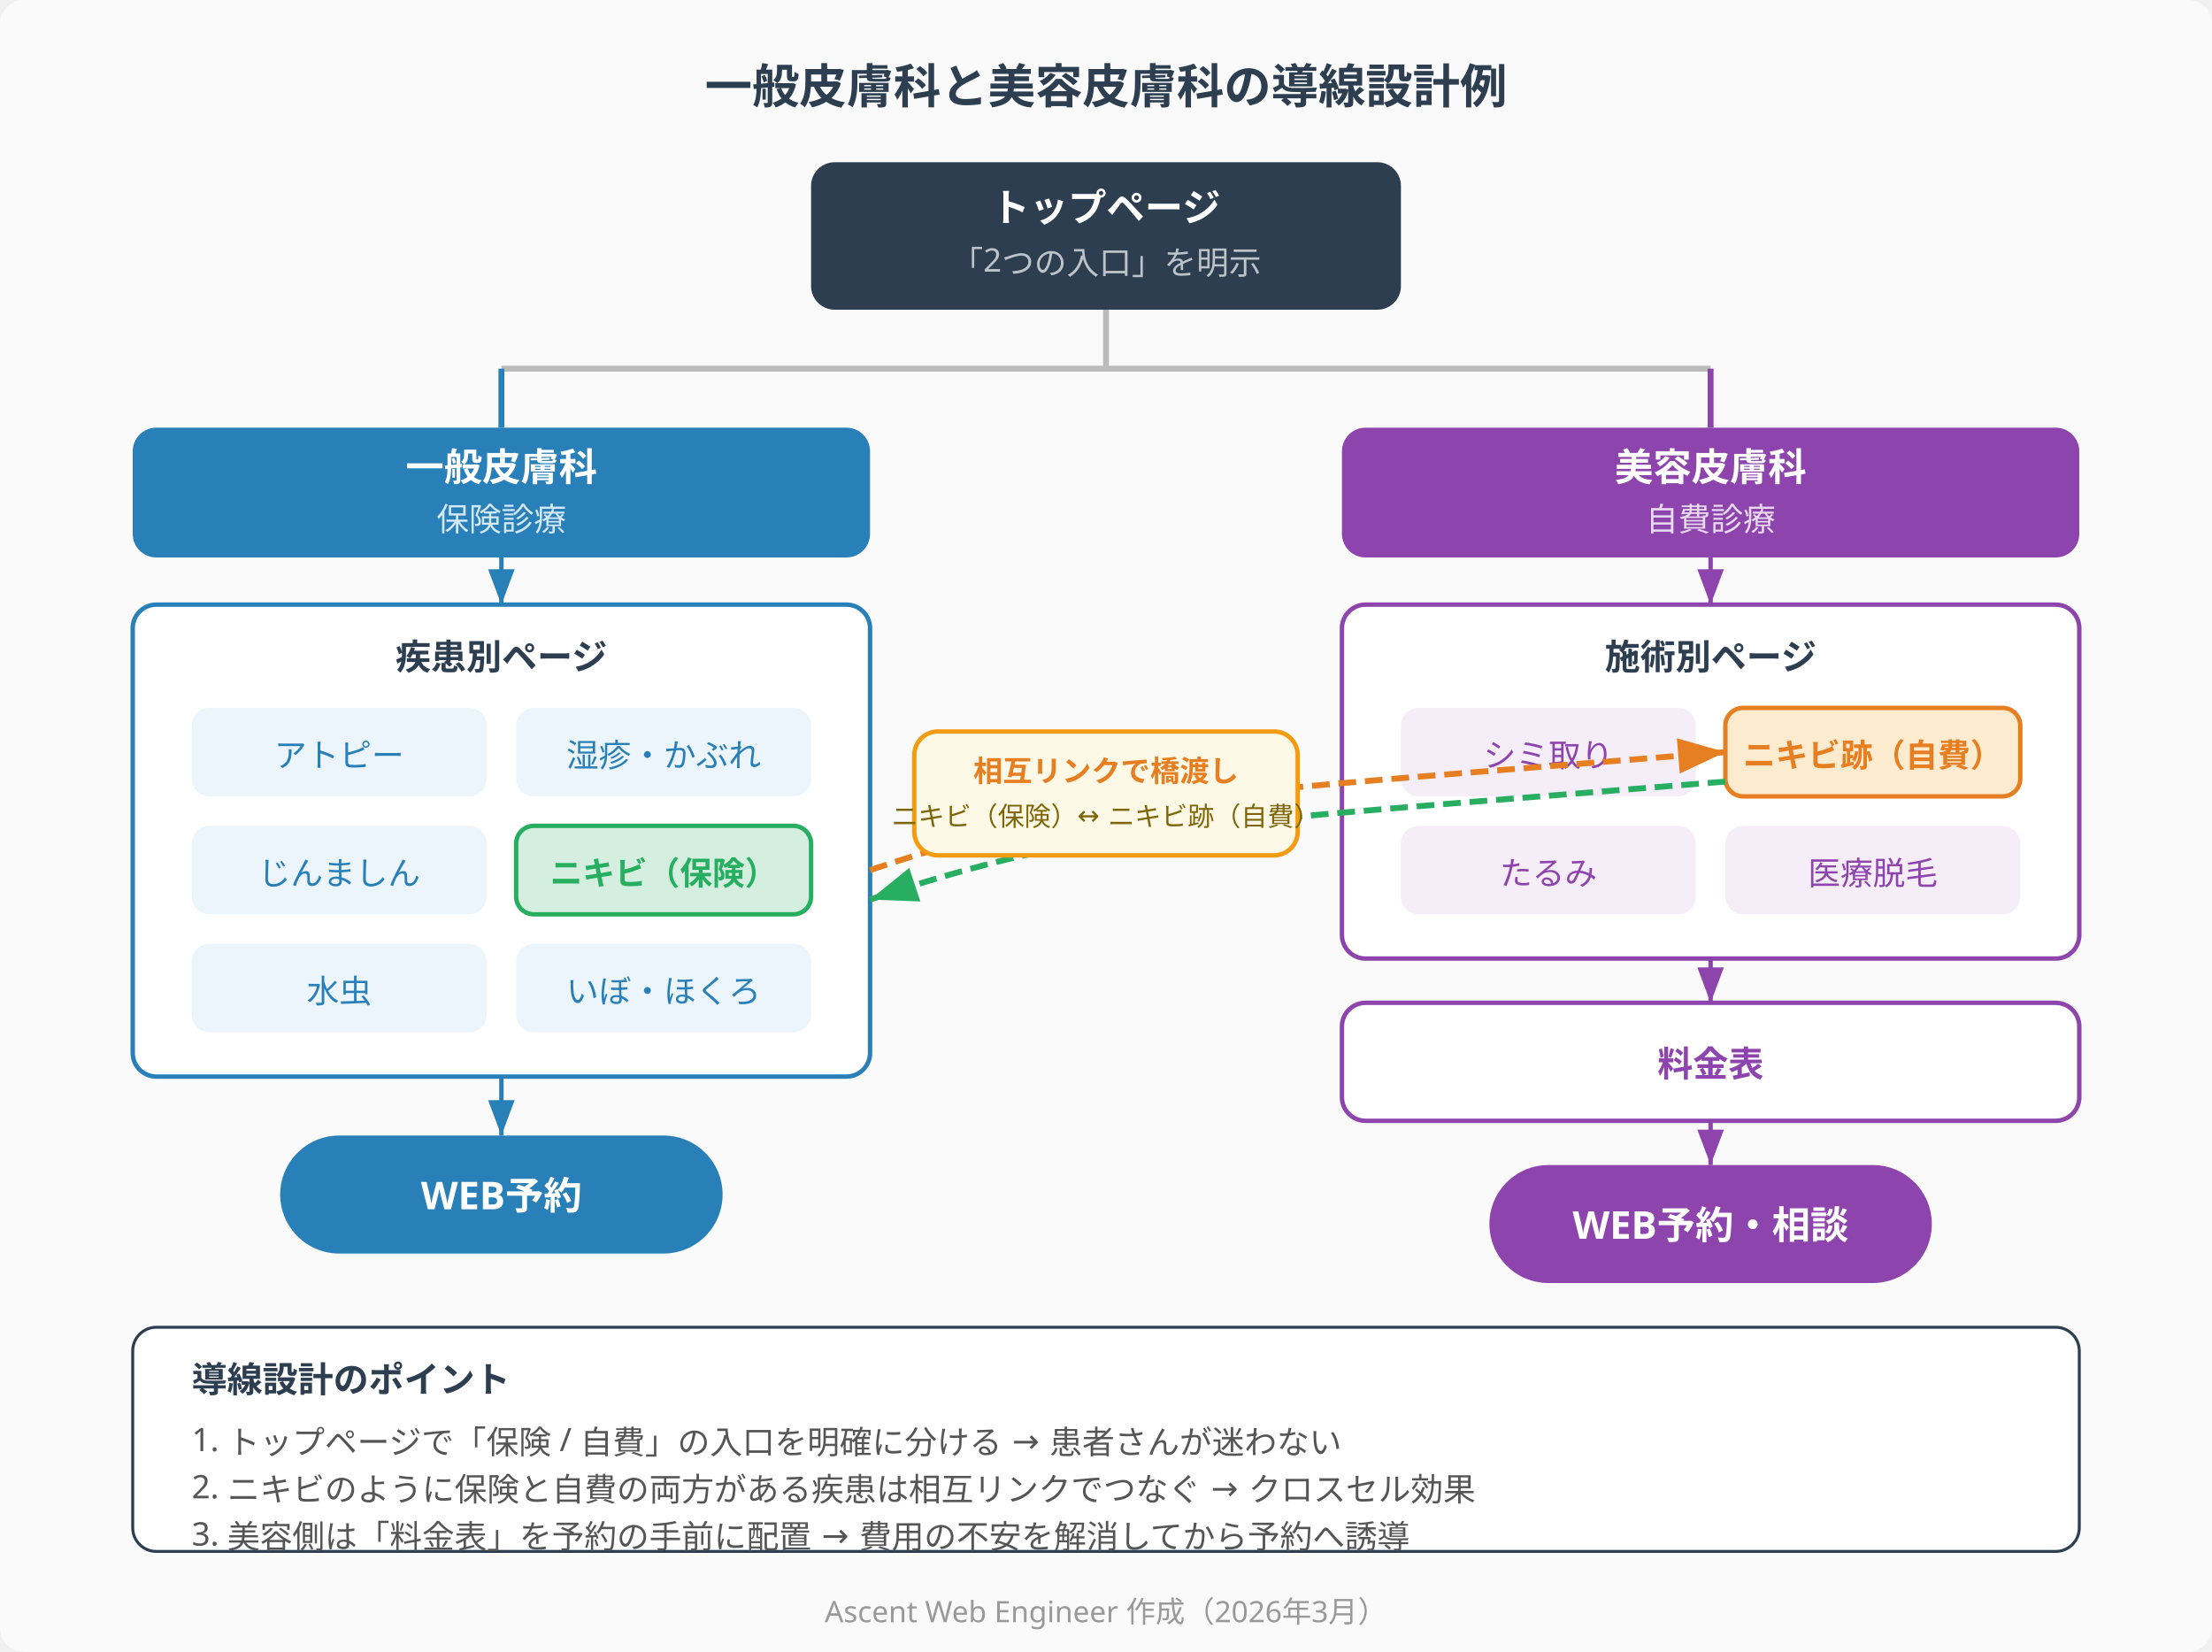
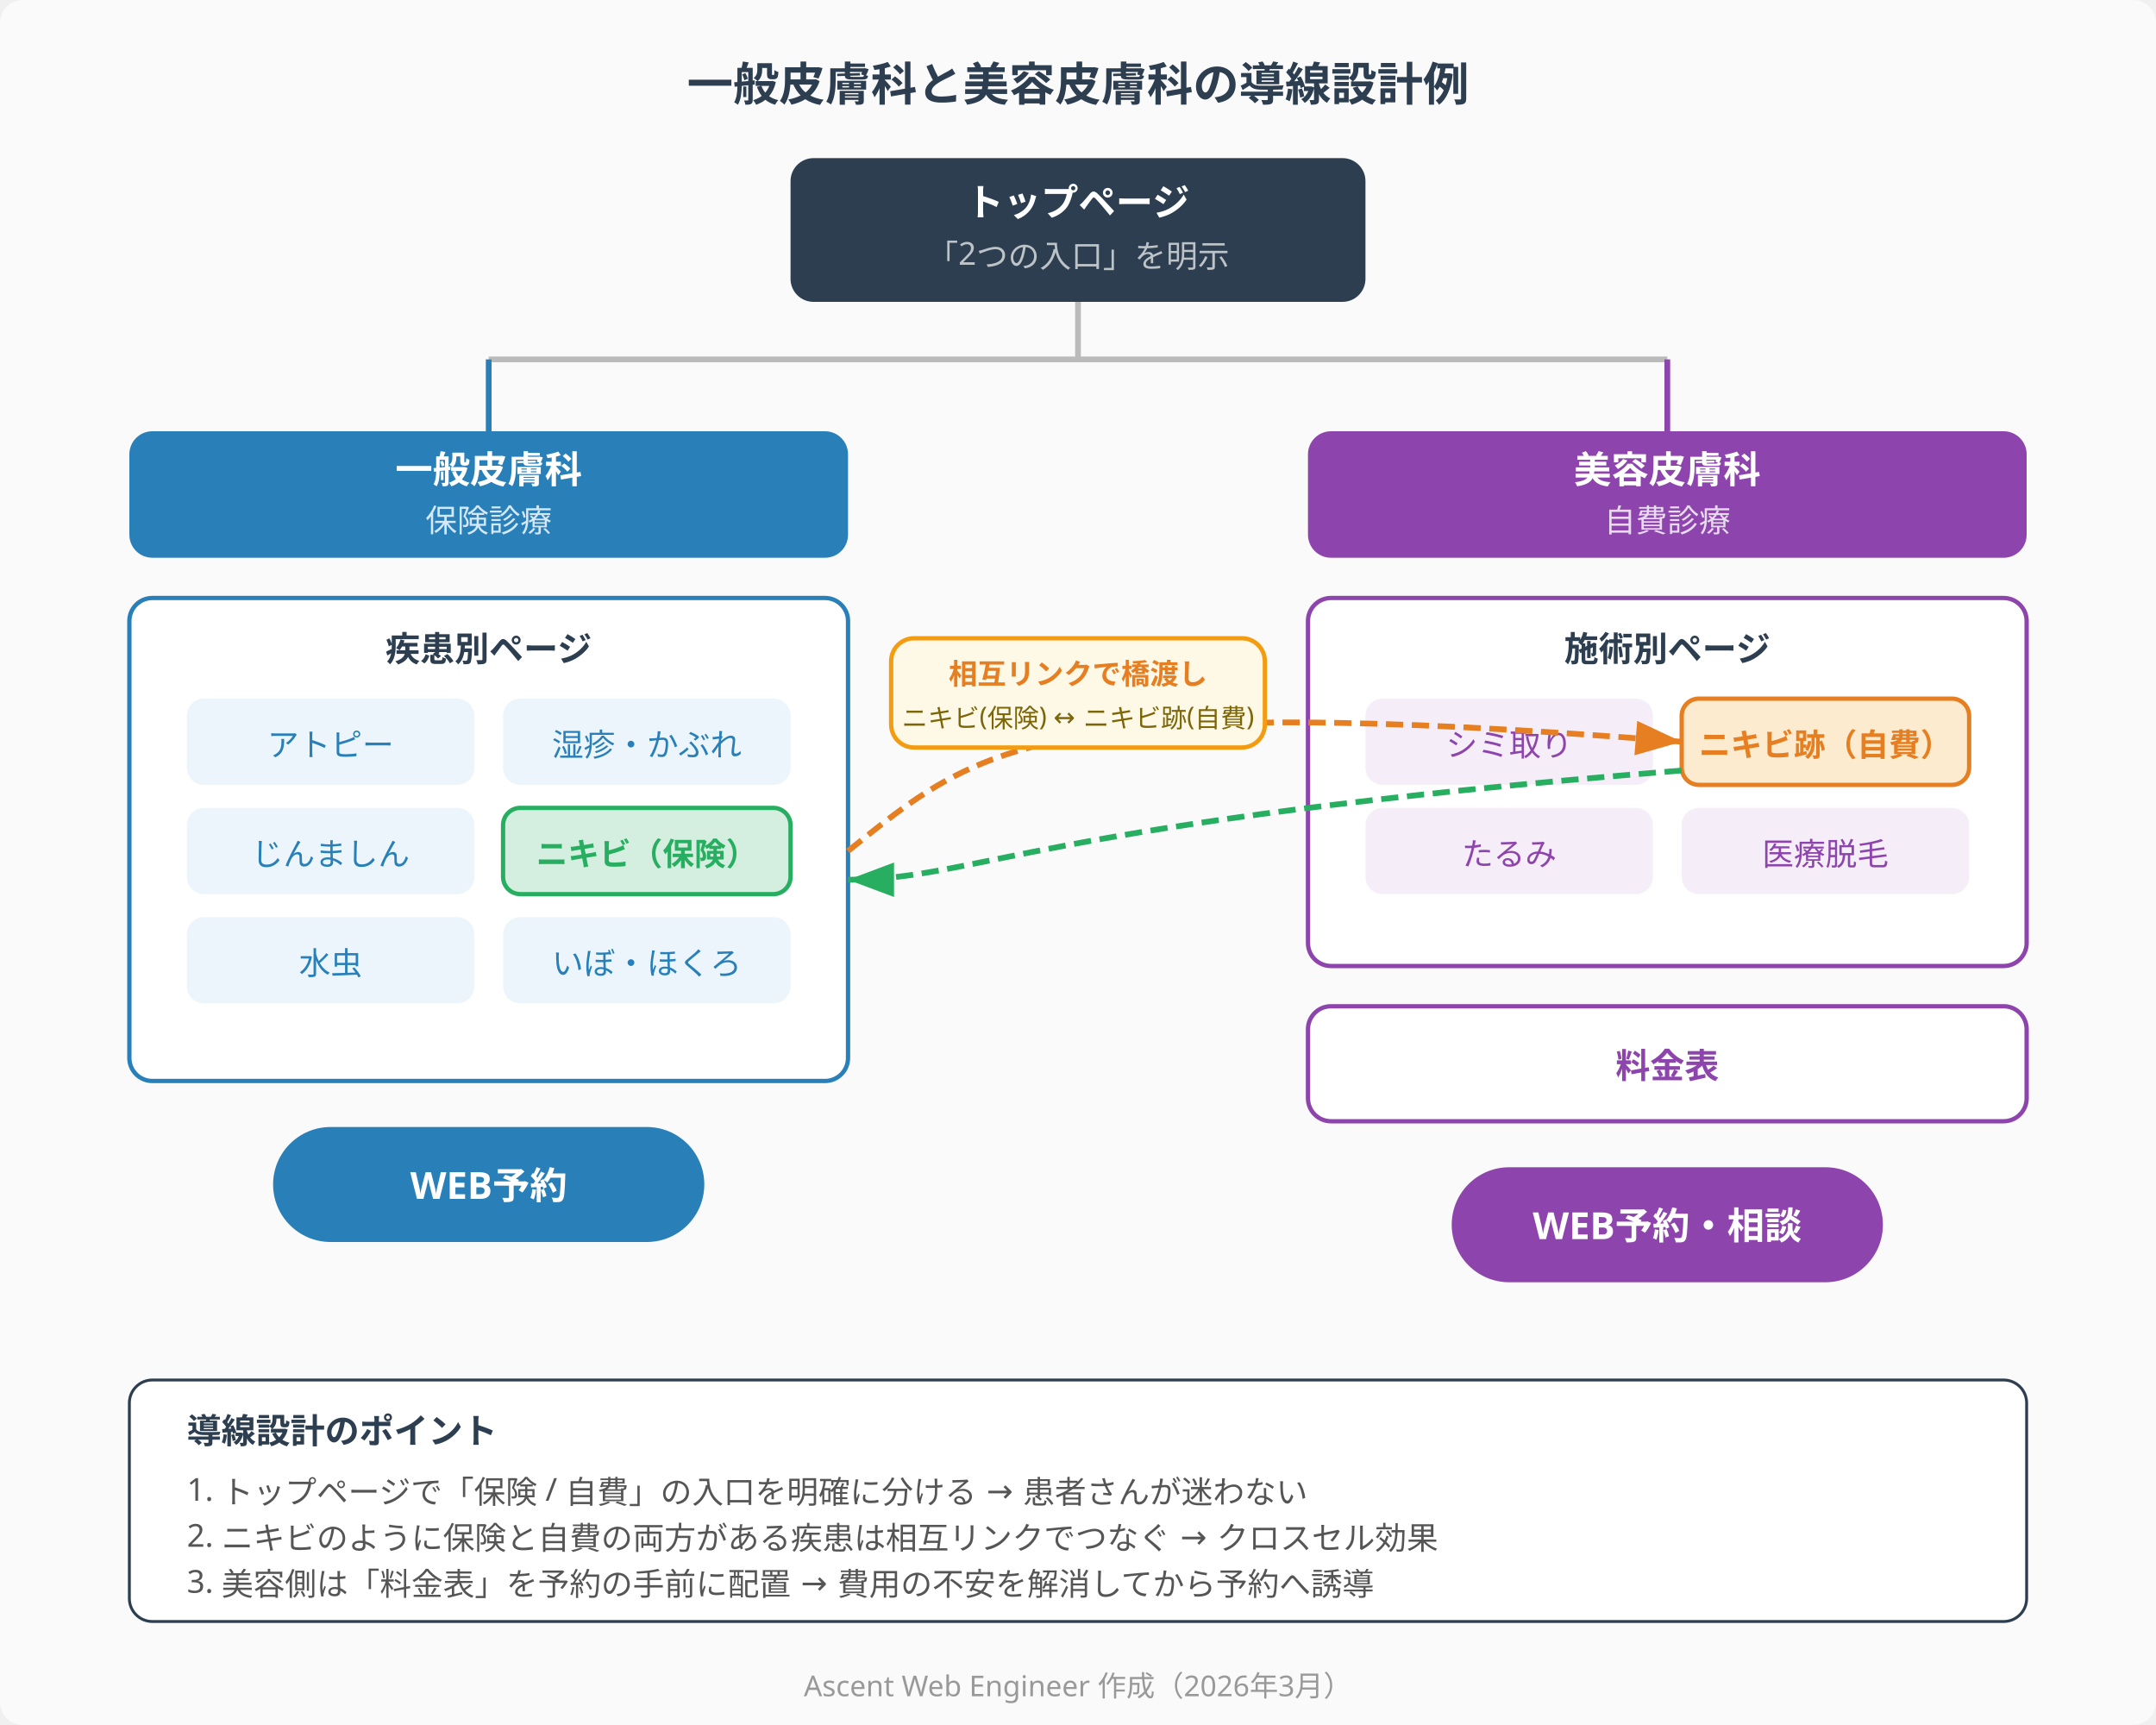
- <svg xmlns="http://www.w3.org/2000/svg" viewBox="0 0 750 560" font-family="'Hiragino Sans', 'Noto Sans JP', sans-serif">
-   <rect width="750" height="560" fill="#fafafa" rx="8" />
+ <svg xmlns="http://www.w3.org/2000/svg" viewBox="0 0 750 600" font-family="'Hiragino Sans', 'Noto Sans JP', sans-serif">
+   <rect width="750" height="600" fill="#fafafa" rx="8" />
  <text x="375" y="35" text-anchor="middle" font-size="16" font-weight="bold" fill="#2c3e50">一般皮膚科と美容皮膚科の導線設計例</text>
  <g transform="translate(275, 55)">
    <rect x="0" y="0" width="200" height="50" fill="#2c3e50" rx="8" />
    <text x="100" y="20" text-anchor="middle" font-size="13" font-weight="bold" fill="white">トップページ</text>
    <text x="100" y="38" text-anchor="middle" font-size="11" fill="#bdc3c7">「2つの入口」を明示</text>
  </g>
  <line x1="375" y1="105" x2="375" y2="125" stroke="#bbb" stroke-width="2" />
  <line x1="170" y1="125" x2="580" y2="125" stroke="#bbb" stroke-width="2" />
-   <line x1="170" y1="125" x2="170" y2="145" stroke="#2980b9" stroke-width="2" />
-   <line x1="580" y1="125" x2="580" y2="145" stroke="#8e44ad" stroke-width="2" />
-   <g transform="translate(45, 145)">
+   <line x1="170" y1="125" x2="170" y2="150" stroke="#2980b9" stroke-width="2" />
+   <line x1="580" y1="125" x2="580" y2="150" stroke="#8e44ad" stroke-width="2" />
+   <g transform="translate(45, 150)">
    <rect x="0" y="0" width="250" height="44" fill="#2980b9" rx="8" />
    <text x="125" y="18" text-anchor="middle" font-size="13" font-weight="bold" fill="white">一般皮膚科</text>
    <text x="125" y="35" text-anchor="middle" font-size="11" fill="#d5e8f7">保険診療</text>
-     <rect x="0" y="60" width="250" height="160" fill="white" stroke="#2980b9" stroke-width="1.5" rx="8" />
-     <text x="125" y="82" text-anchor="middle" font-size="12" font-weight="bold" fill="#2c3e50">疾患別ページ</text>
-     <rect x="20" y="95" width="100" height="30" fill="#ebf5fb" rx="6" />
-     <text x="70" y="115" text-anchor="middle" font-size="11" fill="#2980b9">アトピー</text>
-     <rect x="130" y="95" width="100" height="30" fill="#ebf5fb" rx="6" />
-     <text x="180" y="115" text-anchor="middle" font-size="11" fill="#2980b9">湿疹・かぶれ</text>
-     <rect x="20" y="135" width="100" height="30" fill="#ebf5fb" rx="6" />
-     <text x="70" y="155" text-anchor="middle" font-size="11" fill="#2980b9">じんましん</text>
-     <rect x="130" y="135" width="100" height="30" fill="#d4efdf" stroke="#27ae60" stroke-width="1.5" rx="6" />
-     <text x="180" y="155" text-anchor="middle" font-size="11" font-weight="bold" fill="#27ae60">ニキビ（保険）</text>
-     <rect x="20" y="175" width="100" height="30" fill="#ebf5fb" rx="6" />
-     <text x="70" y="195" text-anchor="middle" font-size="11" fill="#2980b9">水虫</text>
-     <rect x="130" y="175" width="100" height="30" fill="#ebf5fb" rx="6" />
-     <text x="180" y="195" text-anchor="middle" font-size="11" fill="#2980b9">いぼ・ほくろ</text>
-     <rect x="50" y="240" width="150" height="40" fill="#2980b9" rx="20" />
-     <text x="125" y="265" text-anchor="middle" font-size="13" font-weight="bold" fill="white">WEB予約</text>
+     <rect x="0" y="58" width="250" height="168" fill="white" stroke="#2980b9" stroke-width="1.5" rx="8" />
+     <text x="125" y="80" text-anchor="middle" font-size="12" font-weight="bold" fill="#2c3e50">疾患別ページ</text>
+     <rect x="20" y="93" width="100" height="30" fill="#ebf5fb" rx="6" />
+     <text x="70" y="113" text-anchor="middle" font-size="11" fill="#2980b9">アトピー</text>
+     <rect x="130" y="93" width="100" height="30" fill="#ebf5fb" rx="6" />
+     <text x="180" y="113" text-anchor="middle" font-size="11" fill="#2980b9">湿疹・かぶれ</text>
+     <rect x="20" y="131" width="100" height="30" fill="#ebf5fb" rx="6" />
+     <text x="70" y="151" text-anchor="middle" font-size="11" fill="#2980b9">じんましん</text>
+     <rect x="130" y="131" width="100" height="30" fill="#d4efdf" stroke="#27ae60" stroke-width="1.5" rx="6" />
+     <text x="180" y="151" text-anchor="middle" font-size="11" font-weight="bold" fill="#27ae60">ニキビ（保険）</text>
+     <rect x="20" y="169" width="100" height="30" fill="#ebf5fb" rx="6" />
+     <text x="70" y="189" text-anchor="middle" font-size="11" fill="#2980b9">水虫</text>
+     <rect x="130" y="169" width="100" height="30" fill="#ebf5fb" rx="6" />
+     <text x="180" y="189" text-anchor="middle" font-size="11" fill="#2980b9">いぼ・ほくろ</text>
+     <rect x="50" y="242" width="150" height="40" fill="#2980b9" rx="20" />
+     <text x="125" y="267" text-anchor="middle" font-size="13" font-weight="bold" fill="white">WEB予約</text>
  </g>
-   <g transform="translate(455, 145)">
+   <g transform="translate(455, 150)">
    <rect x="0" y="0" width="250" height="44" fill="#8e44ad" rx="8" />
    <text x="125" y="18" text-anchor="middle" font-size="13" font-weight="bold" fill="white">美容皮膚科</text>
    <text x="125" y="35" text-anchor="middle" font-size="11" fill="#e8daef">自費診療</text>
-     <rect x="0" y="60" width="250" height="120" fill="white" stroke="#8e44ad" stroke-width="1.5" rx="8" />
-     <text x="125" y="82" text-anchor="middle" font-size="12" font-weight="bold" fill="#2c3e50">施術別ページ</text>
-     <rect x="20" y="95" width="100" height="30" fill="#f5eef8" rx="6" />
-     <text x="70" y="115" text-anchor="middle" font-size="11" fill="#8e44ad">シミ取り</text>
-     <rect x="130" y="95" width="100" height="30" fill="#fdebd0" stroke="#e67e22" stroke-width="1.5" rx="6" />
-     <text x="180" y="115" text-anchor="middle" font-size="11" font-weight="bold" fill="#e67e22">ニキビ跡（自費）</text>
-     <rect x="20" y="135" width="100" height="30" fill="#f5eef8" rx="6" />
-     <text x="70" y="155" text-anchor="middle" font-size="11" fill="#8e44ad">たるみ</text>
-     <rect x="130" y="135" width="100" height="30" fill="#f5eef8" rx="6" />
-     <text x="180" y="155" text-anchor="middle" font-size="11" fill="#8e44ad">医療脱毛</text>
-     <rect x="0" y="195" width="250" height="40" fill="white" stroke="#8e44ad" stroke-width="1.5" rx="8" />
-     <text x="125" y="220" text-anchor="middle" font-size="12" font-weight="bold" fill="#8e44ad">料金表</text>
-     <rect x="50" y="250" width="150" height="40" fill="#8e44ad" rx="20" />
-     <text x="125" y="275" text-anchor="middle" font-size="13" font-weight="bold" fill="white">WEB予約・相談</text>
+     <rect x="0" y="58" width="250" height="128" fill="white" stroke="#8e44ad" stroke-width="1.5" rx="8" />
+     <text x="125" y="80" text-anchor="middle" font-size="12" font-weight="bold" fill="#2c3e50">施術別ページ</text>
+     <rect x="20" y="93" width="100" height="30" fill="#f5eef8" rx="6" />
+     <text x="70" y="113" text-anchor="middle" font-size="11" fill="#8e44ad">シミ取り</text>
+     <rect x="130" y="93" width="100" height="30" fill="#fdebd0" stroke="#e67e22" stroke-width="1.5" rx="6" />
+     <text x="180" y="113" text-anchor="middle" font-size="11" font-weight="bold" fill="#e67e22">ニキビ跡（自費）</text>
+     <rect x="20" y="131" width="100" height="30" fill="#f5eef8" rx="6" />
+     <text x="70" y="151" text-anchor="middle" font-size="11" fill="#8e44ad">たるみ</text>
+     <rect x="130" y="131" width="100" height="30" fill="#f5eef8" rx="6" />
+     <text x="180" y="151" text-anchor="middle" font-size="11" fill="#8e44ad">医療脱毛</text>
+     <rect x="0" y="200" width="250" height="40" fill="white" stroke="#8e44ad" stroke-width="1.5" rx="8" />
+     <text x="125" y="225" text-anchor="middle" font-size="12" font-weight="bold" fill="#8e44ad">料金表</text>
+     <rect x="50" y="256" width="150" height="40" fill="#8e44ad" rx="20" />
+     <text x="125" y="281" text-anchor="middle" font-size="13" font-weight="bold" fill="white">WEB予約・相談</text>
  </g>
-   <line x1="170" y1="189" x2="170" y2="205" stroke="#2980b9" stroke-width="1.5" marker-end="url(#arrowBlue)" />
-   <line x1="170" y1="365" x2="170" y2="385" stroke="#2980b9" stroke-width="1.5" marker-end="url(#arrowBlue)" />
-   <line x1="580" y1="189" x2="580" y2="205" stroke="#8e44ad" stroke-width="1.5" marker-end="url(#arrowPurple)" />
-   <line x1="580" y1="325" x2="580" y2="340" stroke="#8e44ad" stroke-width="1.5" marker-end="url(#arrowPurple)" />
-   <line x1="580" y1="380" x2="580" y2="395" stroke="#8e44ad" stroke-width="1.5" marker-end="url(#arrowPurple)" />
  <g>
-     <path d="M 295,295 C 370,270 400,270 585,255" fill="none" stroke="#e67e22" stroke-width="2" stroke-dasharray="6,3" marker-end="url(#arrowOrange)" />
-     <path d="M 585,265 C 400,280 370,280 295,305" fill="none" stroke="#27ae60" stroke-width="2" stroke-dasharray="6,3" marker-end="url(#arrowGreen2)" />
-     <rect x="310" y="248" width="130" height="42" fill="#fef9e7" stroke="#f39c12" stroke-width="1.5" rx="8" />
-     <text x="375" y="265" text-anchor="middle" font-size="10" font-weight="bold" fill="#e67e22">相互リンクで橋渡し</text>
-     <text x="375" y="280" text-anchor="middle" font-size="9" fill="#7d6608">ニキビ（保険）↔ ニキビ跡（自費）</text>
+     <path d="M 295,296 C 340,260 360,240 585,258" fill="none" stroke="#e67e22" stroke-width="2" stroke-dasharray="6,3" marker-end="url(#arrowOrange)" />
+     <path d="M 585,268 C 360,286 340,306 295,306" fill="none" stroke="#27ae60" stroke-width="2" stroke-dasharray="6,3" marker-end="url(#arrowGreen2)" />
+     <rect x="342" y="218" width="66" height="20" fill="#fafafa" rx="4" />
+     <rect x="310" y="222" width="130" height="38" fill="#fef9e7" stroke="#f39c12" stroke-width="1.5" rx="8" />
+     <text x="375" y="238" text-anchor="middle" font-size="10" font-weight="bold" fill="#e67e22">相互リンクで橋渡し</text>
+     <text x="375" y="253" text-anchor="middle" font-size="9" fill="#7d6608">ニキビ(保険) ↔ ニキビ跡(自費)</text>
  </g>
-   <g transform="translate(45, 450)">
-     <rect x="0" y="0" width="660" height="76" fill="white" stroke="#2c3e50" stroke-width="1" rx="8" />
+   <g transform="translate(45, 480)">
+     <rect x="0" y="0" width="660" height="84" fill="white" stroke="#2c3e50" stroke-width="1" rx="8" />
    <text x="20" y="22" font-size="12" font-weight="bold" fill="#2c3e50">導線設計のポイント</text>
    <text x="20" y="42" font-size="11" fill="#555">1. トップページで「保険 / 自費」の入口を明確に分ける → 患者さんが迷わない</text>
    <text x="20" y="58" font-size="11" fill="#555">2. ニキビのように保険と自費の両方がある疾患は相互リンクでつなぐ → クロスセル効果</text>
    <text x="20" y="74" font-size="11" fill="#555">3. 美容側は「料金表」を予約の手前に配置 → 費用の不安を解消してから予約へ誘導</text>
  </g>
-   <text x="375" y="550" text-anchor="middle" font-size="10" fill="#999">Ascent Web Engineer 作成（2026年3月）</text>
+   <text x="375" y="590" text-anchor="middle" font-size="10" fill="#999">Ascent Web Engineer 作成（2026年3月）</text>
  <defs>
    <marker id="arrowBlue" markerWidth="8" markerHeight="6" refX="8" refY="3" orient="auto">
      <path d="M0,0 L8,3 L0,6 Z" fill="#2980b9" />
    </marker>
    <marker id="arrowPurple" markerWidth="8" markerHeight="6" refX="8" refY="3" orient="auto">
      <path d="M0,0 L8,3 L0,6 Z" fill="#8e44ad" />
    </marker>
    <marker id="arrowOrange" markerWidth="8" markerHeight="6" refX="8" refY="3" orient="auto">
      <path d="M0,0 L8,3 L0,6 Z" fill="#e67e22" />
    </marker>
    <marker id="arrowGreen2" markerWidth="8" markerHeight="6" refX="8" refY="3" orient="auto">
      <path d="M0,0 L8,3 L0,6 Z" fill="#27ae60" />
    </marker>
  </defs>
</svg>
